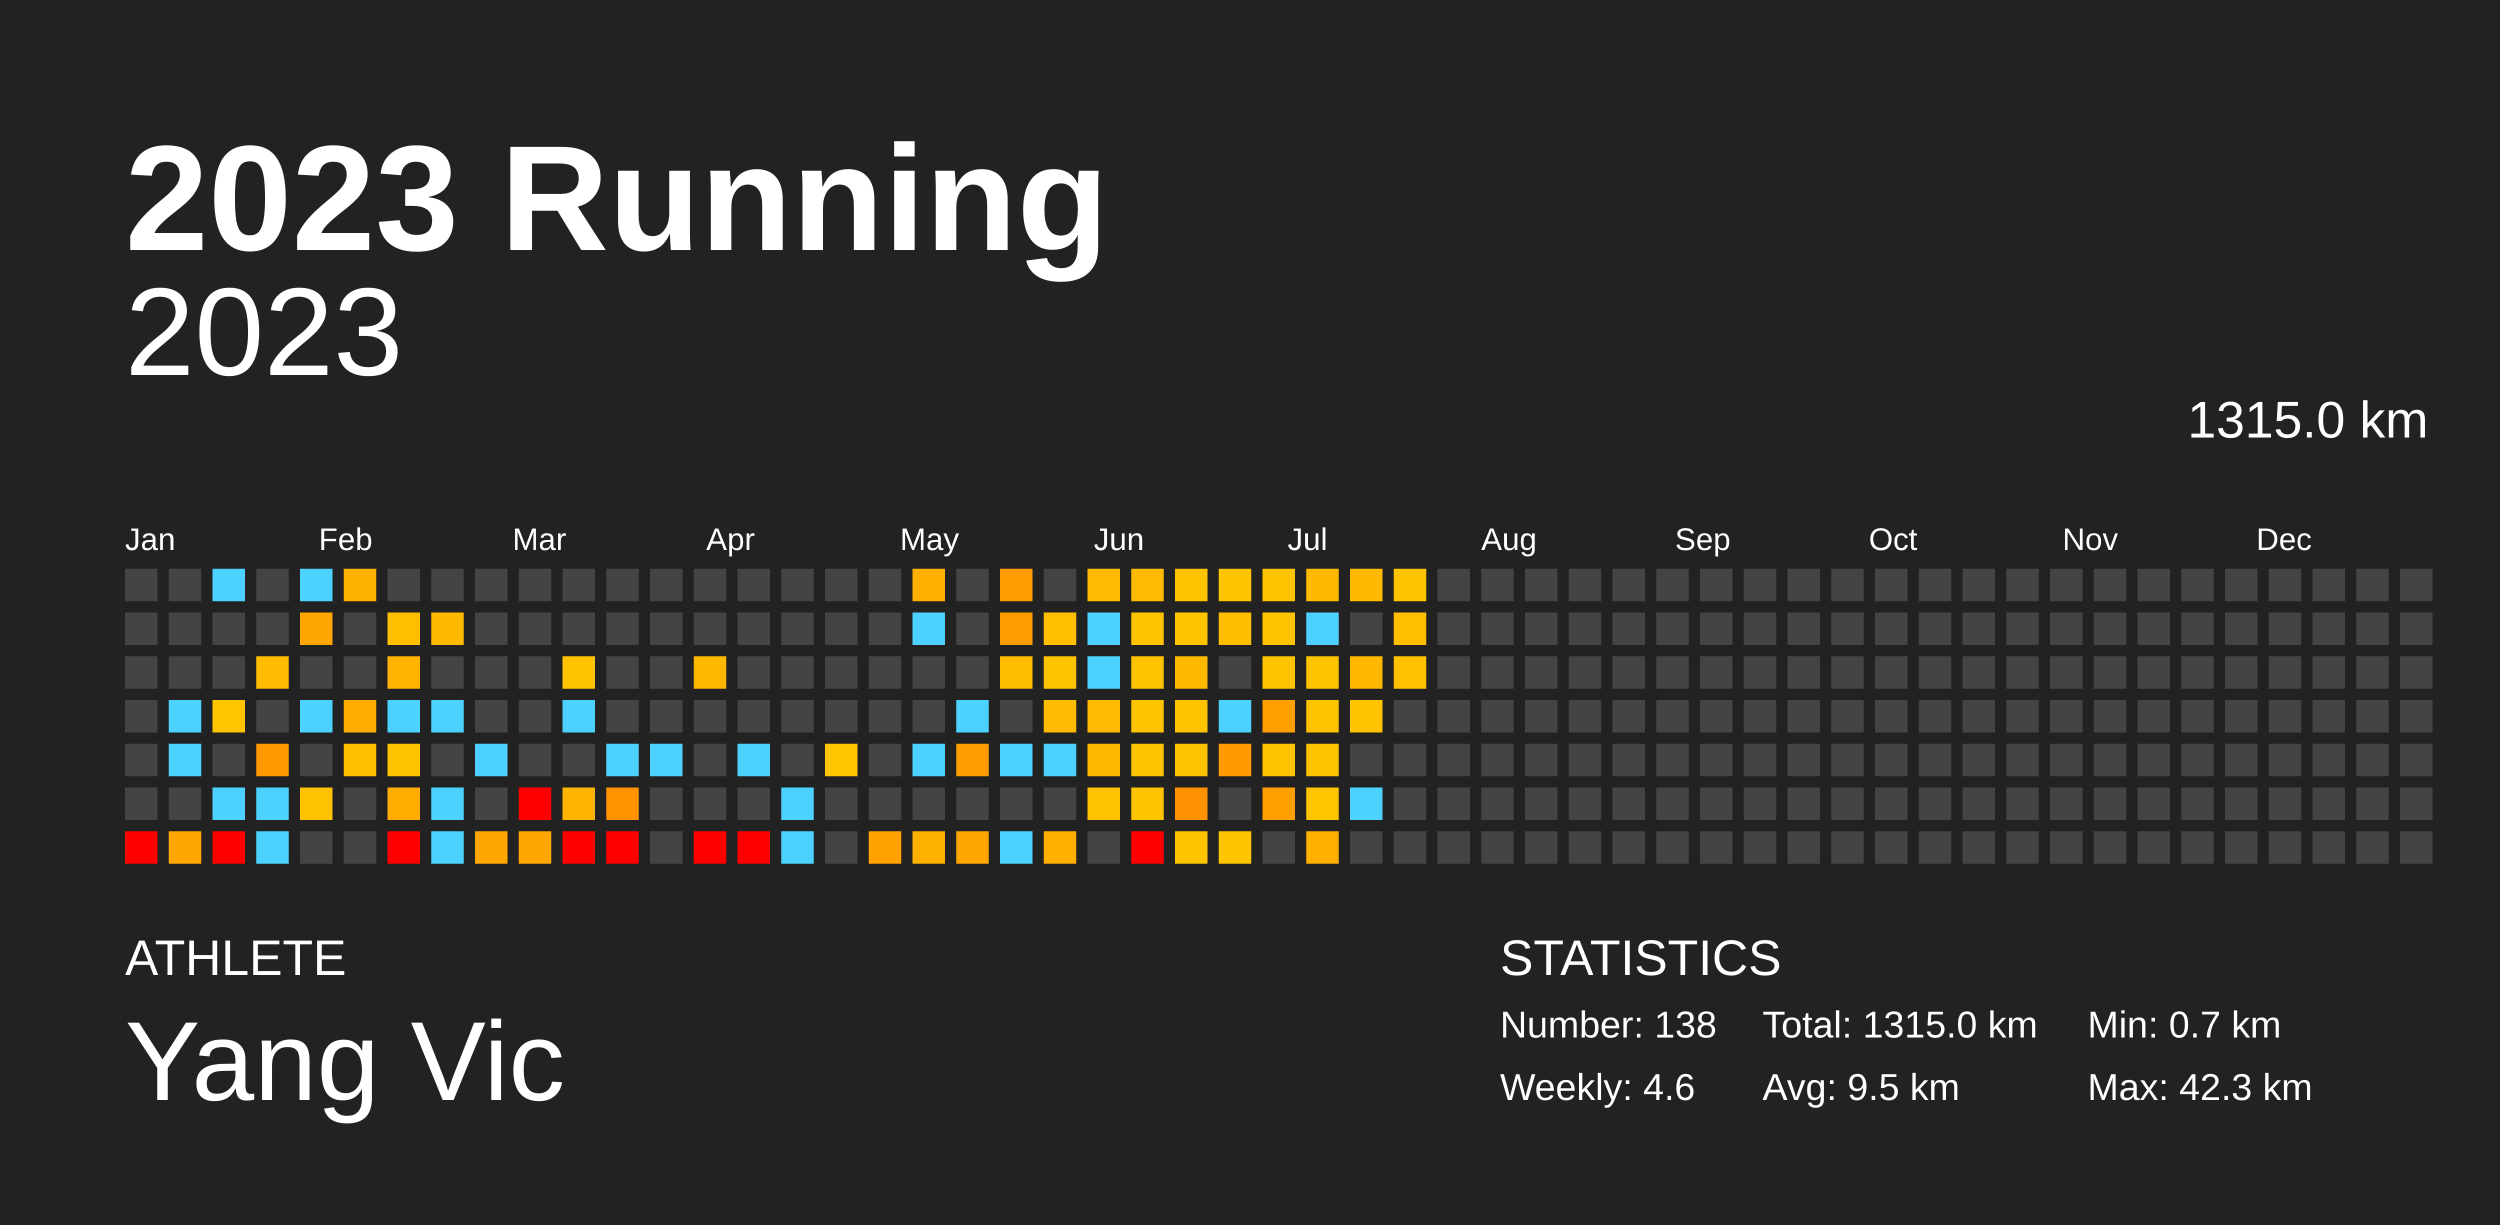
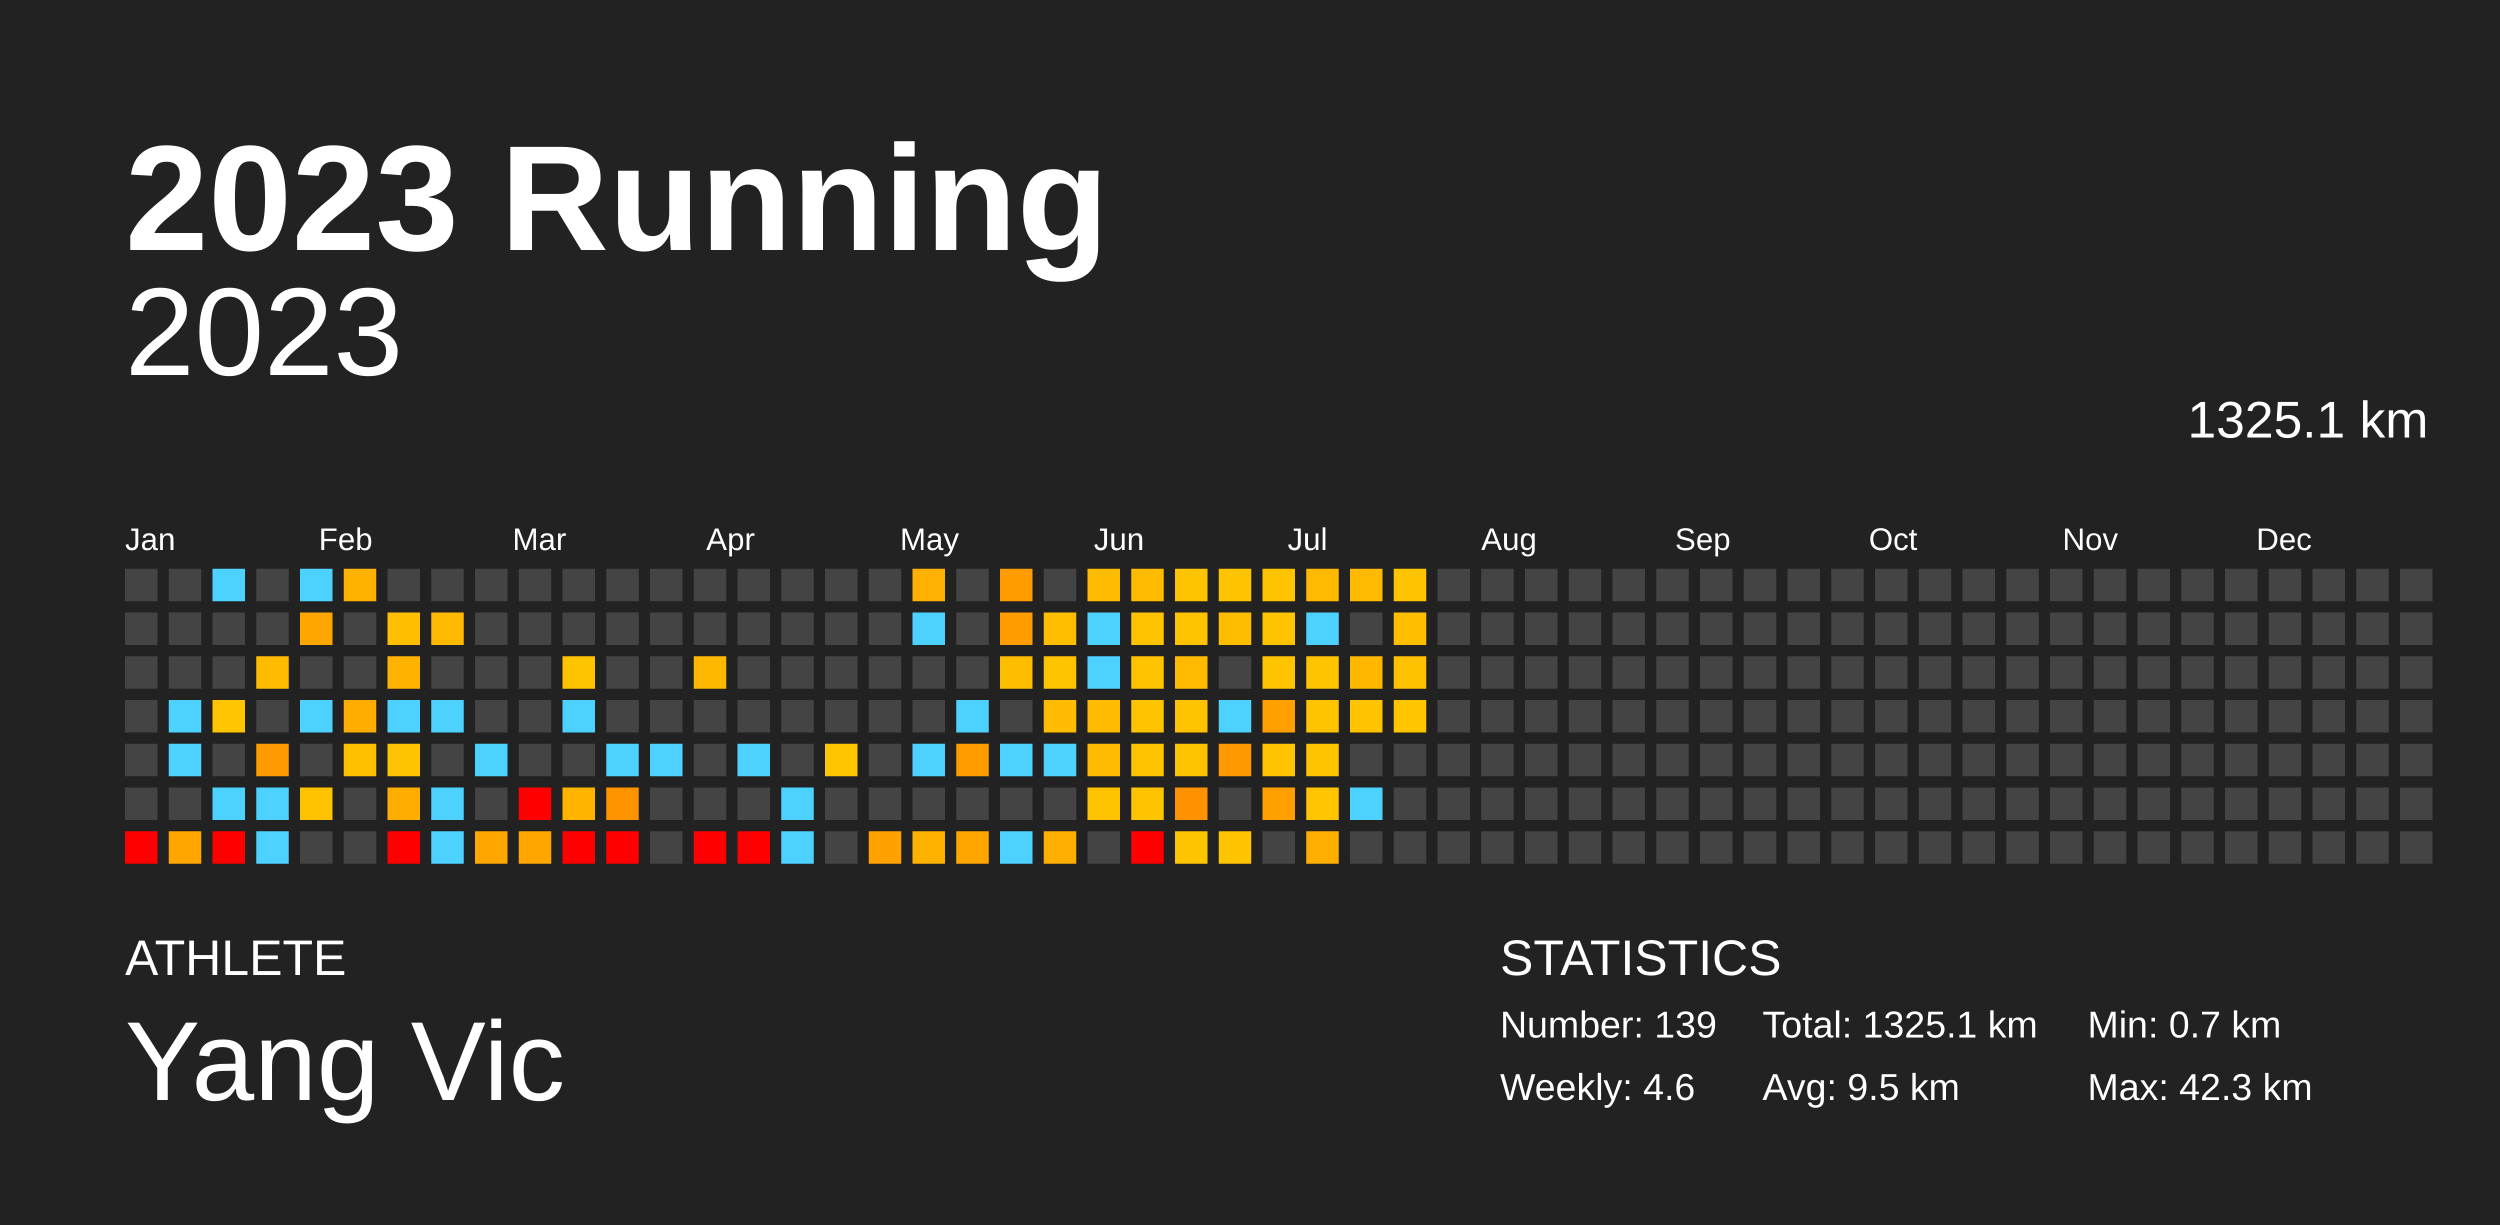
<svg xmlns="http://www.w3.org/2000/svg" baseProfile="full" height="98mm" version="1.1" viewBox="0,0,200,98" width="200mm">
  <defs />
  <rect fill="#222222" height="98" width="200" x="0" y="0" />
  <text fill="#FFFFFF" style="font-size:12px; font-family:Arial; font-weight:bold;" x="10" y="20">2023 Running</text>
  <text fill="#FFFFFF" style="font-size:4px; font-family:Arial" x="10" y="78">ATHLETE</text>
  <text fill="#FFFFFF" style="font-size:9px; font-family:Arial" x="10" y="88">Yang Vic</text>
  <text fill="#FFFFFF" style="font-size:4px; font-family:Arial" x="120" y="78">STATISTICS</text>
-   <text fill="#FFFFFF" style="font-size:3px; font-family:Arial" x="120" y="83">Number: 138</text>
+   <text fill="#FFFFFF" style="font-size:3px; font-family:Arial" x="120" y="83">Number: 139</text>
  <text fill="#FFFFFF" style="font-size:3px; font-family:Arial" x="120" y="88">Weekly: 4.6</text>
-   <text fill="#FFFFFF" style="font-size:3px; font-family:Arial" x="141" y="83">Total: 1315.0 km</text>
+   <text fill="#FFFFFF" style="font-size:3px; font-family:Arial" x="141" y="83">Total: 1325.1 km</text>
  <text fill="#FFFFFF" style="font-size:3px; font-family:Arial" x="141" y="88">Avg: 9.5 km</text>
  <text fill="#FFFFFF" style="font-size:3px; font-family:Arial" x="167" y="83">Min: 0.7 km</text>
  <text fill="#FFFFFF" style="font-size:3px; font-family:Arial" x="167" y="88">Max: 42.3 km</text>
  <text alignment-baseline="hanging" fill="#FFFFFF" style="font-size:10.0px; font-family:Arial;" x="10" y="30">2023</text>
-   <text alignment-baseline="hanging" fill="#FFFFFF" style="font-size:4.125px; font-family:Arial;" x="175" y="35">1315.0 km</text>
+   <text alignment-baseline="hanging" fill="#FFFFFF" style="font-size:4.125px; font-family:Arial;" x="175" y="35">1325.1 km</text>
  <text fill="#FFFFFF" style="font-size:2.5px; font-family:Arial" x="10.0" y="44">Jan</text>
  <text fill="#FFFFFF" style="font-size:2.5px; font-family:Arial" x="25.5" y="44">Feb</text>
  <text fill="#FFFFFF" style="font-size:2.5px; font-family:Arial" x="41.0" y="44">Mar</text>
  <text fill="#FFFFFF" style="font-size:2.5px; font-family:Arial" x="56.5" y="44">Apr</text>
  <text fill="#FFFFFF" style="font-size:2.5px; font-family:Arial" x="72.0" y="44">May</text>
  <text fill="#FFFFFF" style="font-size:2.5px; font-family:Arial" x="87.5" y="44">Jun</text>
  <text fill="#FFFFFF" style="font-size:2.5px; font-family:Arial" x="103.0" y="44">Jul</text>
  <text fill="#FFFFFF" style="font-size:2.5px; font-family:Arial" x="118.5" y="44">Aug</text>
  <text fill="#FFFFFF" style="font-size:2.5px; font-family:Arial" x="134.0" y="44">Sep</text>
  <text fill="#FFFFFF" style="font-size:2.5px; font-family:Arial" x="149.5" y="44">Oct</text>
  <text fill="#FFFFFF" style="font-size:2.5px; font-family:Arial" x="165.0" y="44">Nov</text>
  <text fill="#FFFFFF" style="font-size:2.5px; font-family:Arial" x="180.5" y="44">Dec</text>
  <rect fill="#444444" height="2.6" width="2.6" x="10.0" y="45.5" />
  <rect fill="#444444" height="2.6" width="2.6" x="10.0" y="49.0" />
  <rect fill="#444444" height="2.6" width="2.6" x="10.0" y="52.5" />
  <rect fill="#444444" height="2.6" width="2.6" x="10.0" y="56.0" />
  <rect fill="#444444" height="2.6" width="2.6" x="10.0" y="59.5" />
  <rect fill="#444444" height="2.6" width="2.6" x="10.0" y="63.0" />
  <rect fill="red" height="2.6" width="2.6" x="10.0" y="66.5" />
  <rect fill="#444444" height="2.6" width="2.6" x="13.5" y="45.5" />
  <rect fill="#444444" height="2.6" width="2.6" x="13.5" y="49.0" />
  <rect fill="#444444" height="2.6" width="2.6" x="13.5" y="52.5" />
  <rect fill="#4dd2ff" height="2.6" width="2.6" x="13.5" y="56.0" />
  <rect fill="#4dd2ff" height="2.6" width="2.6" x="13.5" y="59.5" />
  <rect fill="#444444" height="2.6" width="2.6" x="13.5" y="63.0" />
  <rect fill="#ffa600" height="2.6" width="2.6" x="13.5" y="66.5" />
  <rect fill="#4dd2ff" height="2.6" width="2.6" x="17.0" y="45.5" />
  <rect fill="#444444" height="2.6" width="2.6" x="17.0" y="49.0" />
  <rect fill="#444444" height="2.6" width="2.6" x="17.0" y="52.5" />
  <rect fill="#ffc500" height="2.6" width="2.6" x="17.0" y="56.0" />
  <rect fill="#444444" height="2.6" width="2.6" x="17.0" y="59.5" />
  <rect fill="#4dd2ff" height="2.6" width="2.6" x="17.0" y="63.0" />
  <rect fill="red" height="2.6" width="2.6" x="17.0" y="66.5" />
  <rect fill="#444444" height="2.6" width="2.6" x="20.5" y="45.5" />
  <rect fill="#444444" height="2.6" width="2.6" x="20.5" y="49.0" />
  <rect fill="#ffbb00" height="2.6" width="2.6" x="20.5" y="52.5" />
  <rect fill="#444444" height="2.6" width="2.6" x="20.5" y="56.0" />
  <rect fill="#ff9a00" height="2.6" width="2.6" x="20.5" y="59.5" />
  <rect fill="#4dd2ff" height="2.6" width="2.6" x="20.5" y="63.0" />
  <rect fill="#4dd2ff" height="2.6" width="2.6" x="20.5" y="66.5" />
  <rect fill="#4dd2ff" height="2.6" width="2.6" x="24.0" y="45.5" />
  <rect fill="#ffa600" height="2.6" width="2.6" x="24.0" y="49.0" />
  <rect fill="#444444" height="2.6" width="2.6" x="24.0" y="52.5" />
  <rect fill="#4dd2ff" height="2.6" width="2.6" x="24.0" y="56.0" />
  <rect fill="#444444" height="2.6" width="2.6" x="24.0" y="59.5" />
  <rect fill="#ffc200" height="2.6" width="2.6" x="24.0" y="63.0" />
  <rect fill="#444444" height="2.6" width="2.6" x="24.0" y="66.5" />
  <rect fill="#ffb100" height="2.6" width="2.6" x="27.5" y="45.5" />
  <rect fill="#444444" height="2.6" width="2.6" x="27.5" y="49.0" />
  <rect fill="#444444" height="2.6" width="2.6" x="27.5" y="52.5" />
  <rect fill="#ffad00" height="2.6" width="2.6" x="27.5" y="56.0" />
  <rect fill="#ffc000" height="2.6" width="2.6" x="27.5" y="59.5" />
  <rect fill="#444444" height="2.6" width="2.6" x="27.5" y="63.0" />
  <rect fill="#444444" height="2.6" width="2.6" x="27.5" y="66.5" />
  <rect fill="#444444" height="2.6" width="2.6" x="31.0" y="45.5" />
  <rect fill="#ffbe00" height="2.6" width="2.6" x="31.0" y="49.0" />
  <rect fill="#ffb200" height="2.6" width="2.6" x="31.0" y="52.5" />
  <rect fill="#4dd2ff" height="2.6" width="2.6" x="31.0" y="56.0" />
  <rect fill="#ffc300" height="2.6" width="2.6" x="31.0" y="59.5" />
  <rect fill="#ffae00" height="2.6" width="2.6" x="31.0" y="63.0" />
  <rect fill="red" height="2.6" width="2.6" x="31.0" y="66.5" />
  <rect fill="#444444" height="2.6" width="2.6" x="34.5" y="45.5" />
  <rect fill="#ffb900" height="2.6" width="2.6" x="34.5" y="49.0" />
  <rect fill="#444444" height="2.6" width="2.6" x="34.5" y="52.5" />
  <rect fill="#4dd2ff" height="2.6" width="2.6" x="34.5" y="56.0" />
  <rect fill="#444444" height="2.6" width="2.6" x="34.5" y="59.5" />
  <rect fill="#4dd2ff" height="2.6" width="2.6" x="34.5" y="63.0" />
  <rect fill="#4dd2ff" height="2.6" width="2.6" x="34.5" y="66.5" />
  <rect fill="#444444" height="2.6" width="2.6" x="38.0" y="45.5" />
  <rect fill="#444444" height="2.6" width="2.6" x="38.0" y="49.0" />
  <rect fill="#444444" height="2.6" width="2.6" x="38.0" y="52.5" />
  <rect fill="#444444" height="2.6" width="2.6" x="38.0" y="56.0" />
  <rect fill="#4dd2ff" height="2.6" width="2.6" x="38.0" y="59.5" />
  <rect fill="#444444" height="2.6" width="2.6" x="38.0" y="63.0" />
  <rect fill="#ffa700" height="2.6" width="2.6" x="38.0" y="66.5" />
  <rect fill="#444444" height="2.6" width="2.6" x="41.5" y="45.5" />
  <rect fill="#444444" height="2.6" width="2.6" x="41.5" y="49.0" />
  <rect fill="#444444" height="2.6" width="2.6" x="41.5" y="52.5" />
  <rect fill="#444444" height="2.6" width="2.6" x="41.5" y="56.0" />
  <rect fill="#444444" height="2.6" width="2.6" x="41.5" y="59.5" />
  <rect fill="red" height="2.6" width="2.6" x="41.5" y="63.0" />
  <rect fill="#ffa700" height="2.6" width="2.6" x="41.5" y="66.5" />
  <rect fill="#444444" height="2.6" width="2.6" x="45.0" y="45.5" />
  <rect fill="#444444" height="2.6" width="2.6" x="45.0" y="49.0" />
  <rect fill="#ffc300" height="2.6" width="2.6" x="45.0" y="52.5" />
  <rect fill="#4dd2ff" height="2.6" width="2.6" x="45.0" y="56.0" />
  <rect fill="#444444" height="2.6" width="2.6" x="45.0" y="59.5" />
  <rect fill="#ffb400" height="2.6" width="2.6" x="45.0" y="63.0" />
  <rect fill="red" height="2.6" width="2.6" x="45.0" y="66.5" />
  <rect fill="#444444" height="2.6" width="2.6" x="48.5" y="45.5" />
  <rect fill="#444444" height="2.6" width="2.6" x="48.5" y="49.0" />
  <rect fill="#444444" height="2.6" width="2.6" x="48.5" y="52.5" />
  <rect fill="#444444" height="2.6" width="2.6" x="48.5" y="56.0" />
  <rect fill="#4dd2ff" height="2.6" width="2.6" x="48.5" y="59.5" />
  <rect fill="#ff9300" height="2.6" width="2.6" x="48.5" y="63.0" />
  <rect fill="red" height="2.6" width="2.6" x="48.5" y="66.5" />
  <rect fill="#444444" height="2.6" width="2.6" x="52.0" y="45.5" />
  <rect fill="#444444" height="2.6" width="2.6" x="52.0" y="49.0" />
  <rect fill="#444444" height="2.6" width="2.6" x="52.0" y="52.5" />
  <rect fill="#444444" height="2.6" width="2.6" x="52.0" y="56.0" />
  <rect fill="#4dd2ff" height="2.6" width="2.6" x="52.0" y="59.5" />
  <rect fill="#444444" height="2.6" width="2.6" x="52.0" y="63.0" />
  <rect fill="#444444" height="2.6" width="2.6" x="52.0" y="66.5" />
  <rect fill="#444444" height="2.6" width="2.6" x="55.5" y="45.5" />
  <rect fill="#444444" height="2.6" width="2.6" x="55.5" y="49.0" />
  <rect fill="#ffb800" height="2.6" width="2.6" x="55.5" y="52.5" />
  <rect fill="#444444" height="2.6" width="2.6" x="55.5" y="56.0" />
  <rect fill="#444444" height="2.6" width="2.6" x="55.5" y="59.5" />
  <rect fill="#444444" height="2.6" width="2.6" x="55.5" y="63.0" />
  <rect fill="red" height="2.6" width="2.6" x="55.5" y="66.5" />
  <rect fill="#444444" height="2.6" width="2.6" x="59.0" y="45.5" />
  <rect fill="#444444" height="2.6" width="2.6" x="59.0" y="49.0" />
  <rect fill="#444444" height="2.6" width="2.6" x="59.0" y="52.5" />
  <rect fill="#444444" height="2.6" width="2.6" x="59.0" y="56.0" />
  <rect fill="#4dd2ff" height="2.6" width="2.6" x="59.0" y="59.5" />
  <rect fill="#444444" height="2.6" width="2.6" x="59.0" y="63.0" />
  <rect fill="red" height="2.6" width="2.6" x="59.0" y="66.5" />
  <rect fill="#444444" height="2.6" width="2.6" x="62.5" y="45.5" />
  <rect fill="#444444" height="2.6" width="2.6" x="62.5" y="49.0" />
  <rect fill="#444444" height="2.6" width="2.6" x="62.5" y="52.5" />
  <rect fill="#444444" height="2.6" width="2.6" x="62.5" y="56.0" />
  <rect fill="#444444" height="2.6" width="2.6" x="62.5" y="59.5" />
  <rect fill="#4dd2ff" height="2.6" width="2.6" x="62.5" y="63.0" />
  <rect fill="#4dd2ff" height="2.6" width="2.6" x="62.5" y="66.5" />
  <rect fill="#444444" height="2.6" width="2.6" x="66.0" y="45.5" />
  <rect fill="#444444" height="2.6" width="2.6" x="66.0" y="49.0" />
  <rect fill="#444444" height="2.6" width="2.6" x="66.0" y="52.5" />
  <rect fill="#444444" height="2.6" width="2.6" x="66.0" y="56.0" />
  <rect fill="#ffc600" height="2.6" width="2.6" x="66.0" y="59.5" />
  <rect fill="#444444" height="2.6" width="2.6" x="66.0" y="63.0" />
  <rect fill="#444444" height="2.6" width="2.6" x="66.0" y="66.5" />
  <rect fill="#444444" height="2.6" width="2.6" x="69.5" y="45.5" />
  <rect fill="#444444" height="2.6" width="2.6" x="69.5" y="49.0" />
  <rect fill="#444444" height="2.6" width="2.6" x="69.5" y="52.5" />
  <rect fill="#444444" height="2.6" width="2.6" x="69.5" y="56.0" />
  <rect fill="#444444" height="2.6" width="2.6" x="69.5" y="59.5" />
  <rect fill="#444444" height="2.6" width="2.6" x="69.5" y="63.0" />
  <rect fill="#ffa200" height="2.6" width="2.6" x="69.5" y="66.5" />
  <rect fill="#ffb000" height="2.6" width="2.6" x="73.0" y="45.5" />
  <rect fill="#4dd2ff" height="2.6" width="2.6" x="73.0" y="49.0" />
  <rect fill="#444444" height="2.6" width="2.6" x="73.0" y="52.5" />
  <rect fill="#444444" height="2.6" width="2.6" x="73.0" y="56.0" />
  <rect fill="#4dd2ff" height="2.6" width="2.6" x="73.0" y="59.5" />
  <rect fill="#444444" height="2.6" width="2.6" x="73.0" y="63.0" />
  <rect fill="#ffb100" height="2.6" width="2.6" x="73.0" y="66.5" />
  <rect fill="#444444" height="2.6" width="2.6" x="76.5" y="45.5" />
  <rect fill="#444444" height="2.6" width="2.6" x="76.5" y="49.0" />
  <rect fill="#444444" height="2.6" width="2.6" x="76.5" y="52.5" />
  <rect fill="#4dd2ff" height="2.6" width="2.6" x="76.5" y="56.0" />
  <rect fill="#ff9d00" height="2.6" width="2.6" x="76.5" y="59.5" />
  <rect fill="#444444" height="2.6" width="2.6" x="76.5" y="63.0" />
  <rect fill="#ffa600" height="2.6" width="2.6" x="76.5" y="66.5" />
  <rect fill="#ff9d00" height="2.6" width="2.6" x="80.0" y="45.5" />
  <rect fill="#ff9d00" height="2.6" width="2.6" x="80.0" y="49.0" />
  <rect fill="#ffbd00" height="2.6" width="2.6" x="80.0" y="52.5" />
  <rect fill="#444444" height="2.6" width="2.6" x="80.0" y="56.0" />
  <rect fill="#4dd2ff" height="2.6" width="2.6" x="80.0" y="59.5" />
  <rect fill="#444444" height="2.6" width="2.6" x="80.0" y="63.0" />
  <rect fill="#4dd2ff" height="2.6" width="2.6" x="80.0" y="66.5" />
  <rect fill="#444444" height="2.6" width="2.6" x="83.5" y="45.5" />
  <rect fill="#ffbf00" height="2.6" width="2.6" x="83.5" y="49.0" />
  <rect fill="#ffc400" height="2.6" width="2.6" x="83.5" y="52.5" />
  <rect fill="#ffbc00" height="2.6" width="2.6" x="83.5" y="56.0" />
  <rect fill="#4dd2ff" height="2.6" width="2.6" x="83.5" y="59.5" />
  <rect fill="#444444" height="2.6" width="2.6" x="83.5" y="63.0" />
  <rect fill="#ffaf00" height="2.6" width="2.6" x="83.5" y="66.5" />
  <rect fill="#ffbb00" height="2.6" width="2.6" x="87.0" y="45.5" />
  <rect fill="#4dd2ff" height="2.6" width="2.6" x="87.0" y="49.0" />
  <rect fill="#4dd2ff" height="2.6" width="2.6" x="87.0" y="52.5" />
  <rect fill="#ffbb00" height="2.6" width="2.6" x="87.0" y="56.0" />
  <rect fill="#ffba00" height="2.6" width="2.6" x="87.0" y="59.5" />
  <rect fill="#ffc200" height="2.6" width="2.6" x="87.0" y="63.0" />
  <rect fill="#444444" height="2.6" width="2.6" x="87.0" y="66.5" />
  <rect fill="#ffbb00" height="2.6" width="2.6" x="90.5" y="45.5" />
  <rect fill="#ffc300" height="2.6" width="2.6" x="90.5" y="49.0" />
  <rect fill="#ffc300" height="2.6" width="2.6" x="90.5" y="52.5" />
  <rect fill="#ffc400" height="2.6" width="2.6" x="90.5" y="56.0" />
  <rect fill="#ffc300" height="2.6" width="2.6" x="90.5" y="59.5" />
  <rect fill="#ffc400" height="2.6" width="2.6" x="90.5" y="63.0" />
  <rect fill="red" height="2.6" width="2.6" x="90.5" y="66.5" />
  <rect fill="#ffc300" height="2.6" width="2.6" x="94.0" y="45.5" />
  <rect fill="#ffc300" height="2.6" width="2.6" x="94.0" y="49.0" />
  <rect fill="#ffba00" height="2.6" width="2.6" x="94.0" y="52.5" />
  <rect fill="#ffc300" height="2.6" width="2.6" x="94.0" y="56.0" />
  <rect fill="#ffc200" height="2.6" width="2.6" x="94.0" y="59.5" />
  <rect fill="#ff9200" height="2.6" width="2.6" x="94.0" y="63.0" />
  <rect fill="#ffc400" height="2.6" width="2.6" x="94.0" y="66.5" />
  <rect fill="#ffc400" height="2.6" width="2.6" x="97.5" y="45.5" />
  <rect fill="#ffbd00" height="2.6" width="2.6" x="97.5" y="49.0" />
  <rect fill="#444444" height="2.6" width="2.6" x="97.5" y="52.5" />
  <rect fill="#4dd2ff" height="2.6" width="2.6" x="97.5" y="56.0" />
  <rect fill="#ff9900" height="2.6" width="2.6" x="97.5" y="59.5" />
  <rect fill="#444444" height="2.6" width="2.6" x="97.5" y="63.0" />
  <rect fill="#ffc400" height="2.6" width="2.6" x="97.5" y="66.5" />
  <rect fill="#ffc400" height="2.6" width="2.6" x="101.0" y="45.5" />
  <rect fill="#ffc400" height="2.6" width="2.6" x="101.0" y="49.0" />
  <rect fill="#ffc400" height="2.6" width="2.6" x="101.0" y="52.5" />
  <rect fill="#ffa000" height="2.6" width="2.6" x="101.0" y="56.0" />
  <rect fill="#ffc300" height="2.6" width="2.6" x="101.0" y="59.5" />
  <rect fill="#ff9f00" height="2.6" width="2.6" x="101.0" y="63.0" />
  <rect fill="#444444" height="2.6" width="2.6" x="101.0" y="66.5" />
  <rect fill="#ffba00" height="2.6" width="2.6" x="104.5" y="45.5" />
  <rect fill="#4dd2ff" height="2.6" width="2.6" x="104.5" y="49.0" />
  <rect fill="#ffc400" height="2.6" width="2.6" x="104.5" y="52.5" />
  <rect fill="#ffc400" height="2.6" width="2.6" x="104.5" y="56.0" />
  <rect fill="#ffc400" height="2.6" width="2.6" x="104.5" y="59.5" />
  <rect fill="#ffc500" height="2.6" width="2.6" x="104.5" y="63.0" />
  <rect fill="#ffaf00" height="2.6" width="2.6" x="104.5" y="66.5" />
  <rect fill="#ffb900" height="2.6" width="2.6" x="108.0" y="45.5" />
  <rect fill="#444444" height="2.6" width="2.6" x="108.0" y="49.0" />
  <rect fill="#ffb700" height="2.6" width="2.6" x="108.0" y="52.5" />
  <rect fill="#ffc300" height="2.6" width="2.6" x="108.0" y="56.0" />
  <rect fill="#444444" height="2.6" width="2.6" x="108.0" y="59.5" />
  <rect fill="#4dd2ff" height="2.6" width="2.6" x="108.0" y="63.0" />
  <rect fill="#444444" height="2.6" width="2.6" x="108.0" y="66.5" />
  <rect fill="#ffc400" height="2.6" width="2.6" x="111.5" y="45.5" />
  <rect fill="#ffbf00" height="2.6" width="2.6" x="111.5" y="49.0" />
  <rect fill="#ffc100" height="2.6" width="2.6" x="111.5" y="52.5" />
-   <rect fill="#444444" height="2.6" width="2.6" x="111.5" y="56.0" />
+   <rect fill="#ffc600" height="2.6" width="2.6" x="111.5" y="56.0" />
  <rect fill="#444444" height="2.6" width="2.6" x="111.5" y="59.5" />
  <rect fill="#444444" height="2.6" width="2.6" x="111.5" y="63.0" />
  <rect fill="#444444" height="2.6" width="2.6" x="111.5" y="66.5" />
  <rect fill="#444444" height="2.6" width="2.6" x="115.0" y="45.5" />
  <rect fill="#444444" height="2.6" width="2.6" x="115.0" y="49.0" />
  <rect fill="#444444" height="2.6" width="2.6" x="115.0" y="52.5" />
  <rect fill="#444444" height="2.6" width="2.6" x="115.0" y="56.0" />
  <rect fill="#444444" height="2.6" width="2.6" x="115.0" y="59.5" />
  <rect fill="#444444" height="2.6" width="2.6" x="115.0" y="63.0" />
  <rect fill="#444444" height="2.6" width="2.6" x="115.0" y="66.5" />
  <rect fill="#444444" height="2.6" width="2.6" x="118.5" y="45.5" />
  <rect fill="#444444" height="2.6" width="2.6" x="118.5" y="49.0" />
  <rect fill="#444444" height="2.6" width="2.6" x="118.5" y="52.5" />
  <rect fill="#444444" height="2.6" width="2.6" x="118.5" y="56.0" />
  <rect fill="#444444" height="2.6" width="2.6" x="118.5" y="59.5" />
  <rect fill="#444444" height="2.6" width="2.6" x="118.5" y="63.0" />
  <rect fill="#444444" height="2.6" width="2.6" x="118.5" y="66.5" />
  <rect fill="#444444" height="2.6" width="2.6" x="122.0" y="45.5" />
  <rect fill="#444444" height="2.6" width="2.6" x="122.0" y="49.0" />
  <rect fill="#444444" height="2.6" width="2.6" x="122.0" y="52.5" />
  <rect fill="#444444" height="2.6" width="2.6" x="122.0" y="56.0" />
  <rect fill="#444444" height="2.6" width="2.6" x="122.0" y="59.5" />
  <rect fill="#444444" height="2.6" width="2.6" x="122.0" y="63.0" />
  <rect fill="#444444" height="2.6" width="2.6" x="122.0" y="66.5" />
  <rect fill="#444444" height="2.6" width="2.6" x="125.5" y="45.5" />
  <rect fill="#444444" height="2.6" width="2.6" x="125.5" y="49.0" />
  <rect fill="#444444" height="2.6" width="2.6" x="125.5" y="52.5" />
  <rect fill="#444444" height="2.6" width="2.6" x="125.5" y="56.0" />
  <rect fill="#444444" height="2.6" width="2.6" x="125.5" y="59.5" />
  <rect fill="#444444" height="2.6" width="2.6" x="125.5" y="63.0" />
  <rect fill="#444444" height="2.6" width="2.6" x="125.5" y="66.5" />
  <rect fill="#444444" height="2.6" width="2.6" x="129.0" y="45.5" />
  <rect fill="#444444" height="2.6" width="2.6" x="129.0" y="49.0" />
  <rect fill="#444444" height="2.6" width="2.6" x="129.0" y="52.5" />
  <rect fill="#444444" height="2.6" width="2.6" x="129.0" y="56.0" />
  <rect fill="#444444" height="2.6" width="2.6" x="129.0" y="59.5" />
  <rect fill="#444444" height="2.6" width="2.6" x="129.0" y="63.0" />
  <rect fill="#444444" height="2.6" width="2.6" x="129.0" y="66.5" />
  <rect fill="#444444" height="2.6" width="2.6" x="132.5" y="45.5" />
  <rect fill="#444444" height="2.6" width="2.6" x="132.5" y="49.0" />
  <rect fill="#444444" height="2.6" width="2.6" x="132.5" y="52.5" />
  <rect fill="#444444" height="2.6" width="2.6" x="132.5" y="56.0" />
  <rect fill="#444444" height="2.6" width="2.6" x="132.5" y="59.5" />
  <rect fill="#444444" height="2.6" width="2.6" x="132.5" y="63.0" />
  <rect fill="#444444" height="2.6" width="2.6" x="132.5" y="66.5" />
  <rect fill="#444444" height="2.6" width="2.6" x="136.0" y="45.5" />
  <rect fill="#444444" height="2.6" width="2.6" x="136.0" y="49.0" />
  <rect fill="#444444" height="2.6" width="2.6" x="136.0" y="52.5" />
  <rect fill="#444444" height="2.6" width="2.6" x="136.0" y="56.0" />
  <rect fill="#444444" height="2.6" width="2.6" x="136.0" y="59.5" />
  <rect fill="#444444" height="2.6" width="2.6" x="136.0" y="63.0" />
  <rect fill="#444444" height="2.6" width="2.6" x="136.0" y="66.5" />
  <rect fill="#444444" height="2.6" width="2.6" x="139.5" y="45.5" />
  <rect fill="#444444" height="2.6" width="2.6" x="139.5" y="49.0" />
  <rect fill="#444444" height="2.6" width="2.6" x="139.5" y="52.5" />
  <rect fill="#444444" height="2.6" width="2.6" x="139.5" y="56.0" />
  <rect fill="#444444" height="2.6" width="2.6" x="139.5" y="59.5" />
  <rect fill="#444444" height="2.6" width="2.6" x="139.5" y="63.0" />
  <rect fill="#444444" height="2.6" width="2.6" x="139.5" y="66.5" />
  <rect fill="#444444" height="2.6" width="2.6" x="143.0" y="45.5" />
  <rect fill="#444444" height="2.6" width="2.6" x="143.0" y="49.0" />
  <rect fill="#444444" height="2.6" width="2.6" x="143.0" y="52.5" />
  <rect fill="#444444" height="2.6" width="2.6" x="143.0" y="56.0" />
  <rect fill="#444444" height="2.6" width="2.6" x="143.0" y="59.5" />
  <rect fill="#444444" height="2.6" width="2.6" x="143.0" y="63.0" />
  <rect fill="#444444" height="2.6" width="2.6" x="143.0" y="66.5" />
  <rect fill="#444444" height="2.6" width="2.6" x="146.5" y="45.5" />
  <rect fill="#444444" height="2.6" width="2.6" x="146.5" y="49.0" />
  <rect fill="#444444" height="2.6" width="2.6" x="146.5" y="52.5" />
  <rect fill="#444444" height="2.6" width="2.6" x="146.5" y="56.0" />
  <rect fill="#444444" height="2.6" width="2.6" x="146.5" y="59.5" />
  <rect fill="#444444" height="2.6" width="2.6" x="146.5" y="63.0" />
  <rect fill="#444444" height="2.6" width="2.6" x="146.5" y="66.5" />
  <rect fill="#444444" height="2.6" width="2.6" x="150.0" y="45.5" />
  <rect fill="#444444" height="2.6" width="2.6" x="150.0" y="49.0" />
  <rect fill="#444444" height="2.6" width="2.6" x="150.0" y="52.5" />
  <rect fill="#444444" height="2.6" width="2.6" x="150.0" y="56.0" />
  <rect fill="#444444" height="2.6" width="2.6" x="150.0" y="59.5" />
  <rect fill="#444444" height="2.6" width="2.6" x="150.0" y="63.0" />
  <rect fill="#444444" height="2.6" width="2.6" x="150.0" y="66.5" />
  <rect fill="#444444" height="2.6" width="2.6" x="153.5" y="45.5" />
  <rect fill="#444444" height="2.6" width="2.6" x="153.5" y="49.0" />
  <rect fill="#444444" height="2.6" width="2.6" x="153.5" y="52.5" />
  <rect fill="#444444" height="2.6" width="2.6" x="153.5" y="56.0" />
  <rect fill="#444444" height="2.6" width="2.6" x="153.5" y="59.5" />
  <rect fill="#444444" height="2.6" width="2.6" x="153.5" y="63.0" />
  <rect fill="#444444" height="2.6" width="2.6" x="153.5" y="66.5" />
  <rect fill="#444444" height="2.6" width="2.6" x="157.0" y="45.5" />
  <rect fill="#444444" height="2.6" width="2.6" x="157.0" y="49.0" />
  <rect fill="#444444" height="2.6" width="2.6" x="157.0" y="52.5" />
  <rect fill="#444444" height="2.6" width="2.6" x="157.0" y="56.0" />
  <rect fill="#444444" height="2.6" width="2.6" x="157.0" y="59.5" />
  <rect fill="#444444" height="2.6" width="2.6" x="157.0" y="63.0" />
  <rect fill="#444444" height="2.6" width="2.6" x="157.0" y="66.5" />
  <rect fill="#444444" height="2.6" width="2.6" x="160.5" y="45.5" />
  <rect fill="#444444" height="2.6" width="2.6" x="160.5" y="49.0" />
  <rect fill="#444444" height="2.6" width="2.6" x="160.5" y="52.5" />
  <rect fill="#444444" height="2.6" width="2.6" x="160.5" y="56.0" />
  <rect fill="#444444" height="2.6" width="2.6" x="160.5" y="59.5" />
  <rect fill="#444444" height="2.6" width="2.6" x="160.5" y="63.0" />
  <rect fill="#444444" height="2.6" width="2.6" x="160.5" y="66.5" />
  <rect fill="#444444" height="2.6" width="2.6" x="164.0" y="45.5" />
  <rect fill="#444444" height="2.6" width="2.6" x="164.0" y="49.0" />
  <rect fill="#444444" height="2.6" width="2.6" x="164.0" y="52.5" />
  <rect fill="#444444" height="2.6" width="2.6" x="164.0" y="56.0" />
  <rect fill="#444444" height="2.6" width="2.6" x="164.0" y="59.5" />
  <rect fill="#444444" height="2.6" width="2.6" x="164.0" y="63.0" />
  <rect fill="#444444" height="2.6" width="2.6" x="164.0" y="66.5" />
  <rect fill="#444444" height="2.6" width="2.6" x="167.5" y="45.5" />
  <rect fill="#444444" height="2.6" width="2.6" x="167.5" y="49.0" />
  <rect fill="#444444" height="2.6" width="2.6" x="167.5" y="52.5" />
  <rect fill="#444444" height="2.6" width="2.6" x="167.5" y="56.0" />
  <rect fill="#444444" height="2.6" width="2.6" x="167.5" y="59.5" />
  <rect fill="#444444" height="2.6" width="2.6" x="167.5" y="63.0" />
  <rect fill="#444444" height="2.6" width="2.6" x="167.5" y="66.5" />
  <rect fill="#444444" height="2.6" width="2.6" x="171.0" y="45.5" />
  <rect fill="#444444" height="2.6" width="2.6" x="171.0" y="49.0" />
  <rect fill="#444444" height="2.6" width="2.6" x="171.0" y="52.5" />
  <rect fill="#444444" height="2.6" width="2.6" x="171.0" y="56.0" />
  <rect fill="#444444" height="2.6" width="2.6" x="171.0" y="59.5" />
  <rect fill="#444444" height="2.6" width="2.6" x="171.0" y="63.0" />
  <rect fill="#444444" height="2.6" width="2.6" x="171.0" y="66.5" />
  <rect fill="#444444" height="2.6" width="2.6" x="174.5" y="45.5" />
  <rect fill="#444444" height="2.6" width="2.6" x="174.5" y="49.0" />
  <rect fill="#444444" height="2.6" width="2.6" x="174.5" y="52.5" />
  <rect fill="#444444" height="2.6" width="2.6" x="174.5" y="56.0" />
  <rect fill="#444444" height="2.6" width="2.6" x="174.5" y="59.5" />
  <rect fill="#444444" height="2.6" width="2.6" x="174.5" y="63.0" />
  <rect fill="#444444" height="2.6" width="2.6" x="174.5" y="66.5" />
  <rect fill="#444444" height="2.6" width="2.6" x="178.0" y="45.5" />
  <rect fill="#444444" height="2.6" width="2.6" x="178.0" y="49.0" />
  <rect fill="#444444" height="2.6" width="2.6" x="178.0" y="52.5" />
  <rect fill="#444444" height="2.6" width="2.6" x="178.0" y="56.0" />
  <rect fill="#444444" height="2.6" width="2.6" x="178.0" y="59.5" />
  <rect fill="#444444" height="2.6" width="2.6" x="178.0" y="63.0" />
  <rect fill="#444444" height="2.6" width="2.6" x="178.0" y="66.5" />
  <rect fill="#444444" height="2.6" width="2.6" x="181.5" y="45.5" />
  <rect fill="#444444" height="2.6" width="2.6" x="181.5" y="49.0" />
  <rect fill="#444444" height="2.6" width="2.6" x="181.5" y="52.5" />
  <rect fill="#444444" height="2.6" width="2.6" x="181.5" y="56.0" />
  <rect fill="#444444" height="2.6" width="2.6" x="181.5" y="59.5" />
  <rect fill="#444444" height="2.6" width="2.6" x="181.5" y="63.0" />
  <rect fill="#444444" height="2.6" width="2.6" x="181.5" y="66.5" />
  <rect fill="#444444" height="2.6" width="2.6" x="185.0" y="45.5" />
  <rect fill="#444444" height="2.6" width="2.6" x="185.0" y="49.0" />
  <rect fill="#444444" height="2.6" width="2.6" x="185.0" y="52.5" />
  <rect fill="#444444" height="2.6" width="2.6" x="185.0" y="56.0" />
  <rect fill="#444444" height="2.6" width="2.6" x="185.0" y="59.5" />
  <rect fill="#444444" height="2.6" width="2.6" x="185.0" y="63.0" />
  <rect fill="#444444" height="2.6" width="2.6" x="185.0" y="66.5" />
  <rect fill="#444444" height="2.6" width="2.6" x="188.5" y="45.5" />
  <rect fill="#444444" height="2.6" width="2.6" x="188.5" y="49.0" />
  <rect fill="#444444" height="2.6" width="2.6" x="188.5" y="52.5" />
  <rect fill="#444444" height="2.6" width="2.6" x="188.5" y="56.0" />
  <rect fill="#444444" height="2.6" width="2.6" x="188.5" y="59.5" />
  <rect fill="#444444" height="2.6" width="2.6" x="188.5" y="63.0" />
  <rect fill="#444444" height="2.6" width="2.6" x="188.5" y="66.5" />
  <rect fill="#444444" height="2.6" width="2.6" x="192.0" y="45.5" />
  <rect fill="#444444" height="2.6" width="2.6" x="192.0" y="49.0" />
  <rect fill="#444444" height="2.6" width="2.6" x="192.0" y="52.5" />
  <rect fill="#444444" height="2.6" width="2.6" x="192.0" y="56.0" />
  <rect fill="#444444" height="2.6" width="2.6" x="192.0" y="59.5" />
  <rect fill="#444444" height="2.6" width="2.6" x="192.0" y="63.0" />
  <rect fill="#444444" height="2.6" width="2.6" x="192.0" y="66.5" />
</svg>
